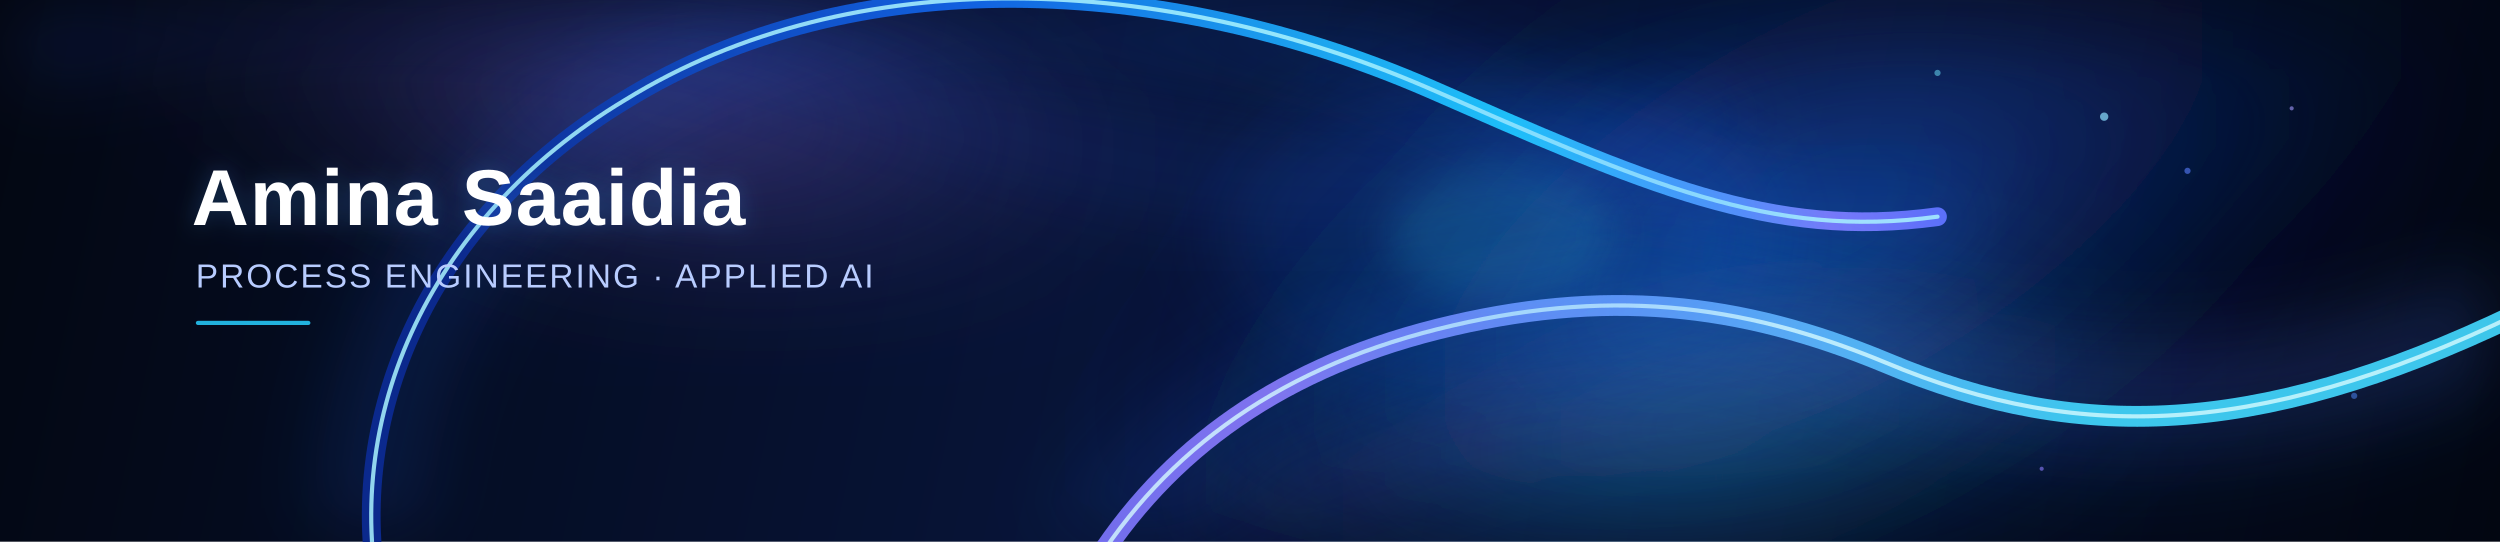
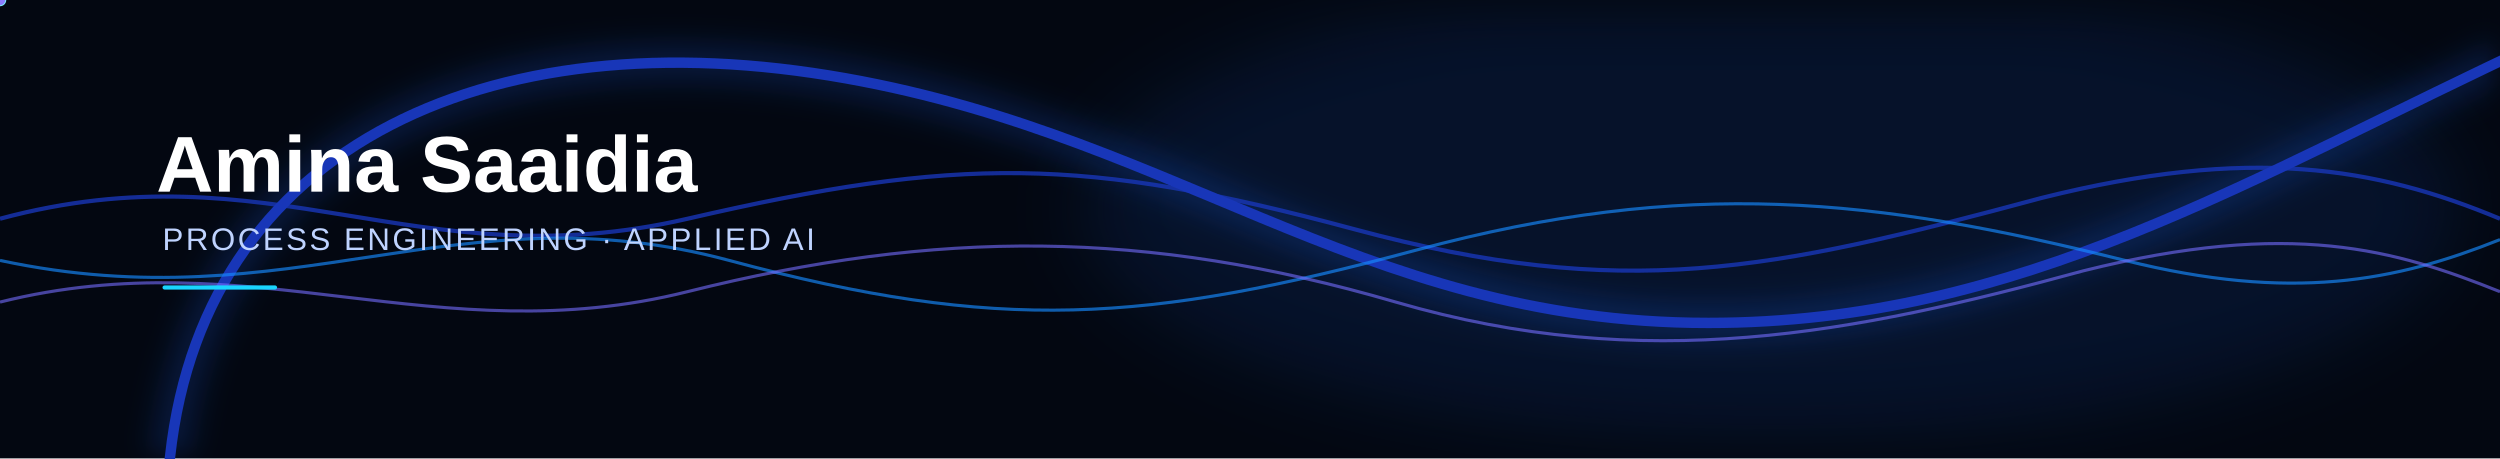
- <svg xmlns="http://www.w3.org/2000/svg" width="1200" height="260" viewBox="0 0 1200 260" fill="none">
+ <svg xmlns="http://www.w3.org/2000/svg" width="1200" height="220" viewBox="0 0 1200 220">
  <defs>
-     <linearGradient id="bg" x1="0" y1="0" x2="1200" y2="260" gradientUnits="userSpaceOnUse">
-       <stop stop-color="#030712" />
-       <stop offset="0.45" stop-color="#071438" />
-       <stop offset="1" stop-color="#020611" />
+     <linearGradient id="bg" x1="0" y1="0" x2="1200" y2="220">
+       <stop offset="0%" stop-color="#030711" />
+       <stop offset="45%" stop-color="#081542" />
+       <stop offset="100%" stop-color="#02050D" />
    </linearGradient>
-     <linearGradient id="blueFlow" x1="150" y1="240" x2="1050" y2="20" gradientUnits="userSpaceOnUse">
-       <stop stop-color="#102B91" />
-       <stop offset="0.42" stop-color="#1769E8" />
-       <stop offset="0.72" stop-color="#08B9E8" />
-       <stop offset="1" stop-color="#5B7CFF" />
+     <linearGradient id="line" x1="0" y1="0" x2="1200" y2="0">
+       <stop offset="0%" stop-color="#1836B8" />
+       <stop offset="35%" stop-color="#147BFF" />
+       <stop offset="65%" stop-color="#16CFFF" />
+       <stop offset="82%" stop-color="#8B7CFF" />
+       <stop offset="100%" stop-color="#1769E8" />
    </linearGradient>
-     <linearGradient id="violetFlow" x1="250" y1="30" x2="1000" y2="220" gradientUnits="userSpaceOnUse">
-       <stop stop-color="#315DFF" />
-       <stop offset="0.5" stop-color="#8C7CFF" />
-       <stop offset="1" stop-color="#42D9FF" />
-     </linearGradient>
-     <radialGradient id="blueGlow" cx="0" cy="0" r="1" gradientUnits="userSpaceOnUse" gradientTransform="translate(875 100) rotate(150) scale(430 180)">
-       <stop stop-color="#1769E8" stop-opacity="0.55" />
-       <stop offset="0.5" stop-color="#123FC0" stop-opacity="0.25" />
-       <stop offset="1" stop-color="#06112D" stop-opacity="0" />
-     </radialGradient>
-     <radialGradient id="violetGlow" cx="0" cy="0" r="1" gradientUnits="userSpaceOnUse" gradientTransform="translate(300 35) rotate(20) scale(300 90)">
-       <stop stop-color="#8C72FF" stop-opacity="0.45" />
-       <stop offset="1" stop-color="#8C72FF" stop-opacity="0" />
-     </radialGradient>
-     <radialGradient id="cyanGlow" cx="0" cy="0" r="1" gradientUnits="userSpaceOnUse" gradientTransform="translate(820 205) rotate(-20) scale(260 80)">
-       <stop stop-color="#35D9FF" stop-opacity="0.35" />
-       <stop offset="1" stop-color="#35D9FF" stop-opacity="0" />
-     </radialGradient>
-     <filter id="blur40" x="-50%" y="-50%" width="200%" height="200%">
-       <feGaussianBlur stdDeviation="40" />
+     <filter id="glow">
+       <feGaussianBlur stdDeviation="7" />
    </filter>
-     <filter id="blur20" x="-50%" y="-50%" width="200%" height="200%">
-       <feGaussianBlur stdDeviation="20" />
+     <filter id="softGlow">
+       <feGaussianBlur stdDeviation="18" />
    </filter>
-     <filter id="blur10" x="-50%" y="-50%" width="200%" height="200%">
-       <feGaussianBlur stdDeviation="10" />
-     </filter>
-     <filter id="textGlow" x="-50%" y="-50%" width="200%" height="200%">
-       <feGaussianBlur stdDeviation="5" />
-     </filter>
-     <linearGradient id="orbital" x1="250" y1="240" x2="1000" y2="20" gradientUnits="userSpaceOnUse">
-       <stop stop-color="#0C2A91" />
-       <stop offset="0.35" stop-color="#1265E8" />
-       <stop offset="0.65" stop-color="#22CFFF" />
-       <stop offset="0.82" stop-color="#7C7CFF" />
-       <stop offset="1" stop-color="#2E64FF" />
-     </linearGradient>
  </defs>
-   <rect width="1200" height="260" fill="url(#bg)" />
-   <ellipse cx="850" cy="105" rx="430" ry="180" fill="url(#blueGlow)" filter="url(#blur40)" />
-   <ellipse cx="310" cy="35" rx="300" ry="75" fill="url(#violetGlow)" filter="url(#blur40)" />
-   <ellipse cx="850" cy="220" rx="250" ry="75" fill="url(#cyanGlow)" filter="url(#blur40)" />
-   <path d="M -80 40        C 160 -20, 290 -5, 430 45        C 560 92, 680 105, 820 55" stroke="#315DFF" stroke-width="35" stroke-linecap="round" opacity="0.13" filter="url(#blur20)" />
-   <path d="M 600 245        C 730 185, 840 165, 1010 180        C 1100 188, 1170 165, 1260 130" stroke="#8C7CFF" stroke-width="32" stroke-linecap="round" opacity="0.12" filter="url(#blur20)" />
-   <path d="M 185 300        C 160 205, 205 105, 300 48        C 410 -20, 560 -12, 685 42        C 790 88, 850 115, 930 104" stroke="#146BFF" stroke-width="42" stroke-linecap="round" opacity="0.16" filter="url(#blur20)" />
-   <path d="M 185 300        C 160 205, 205 105, 300 48        C 410 -20, 560 -12, 685 42        C 790 88, 850 115, 930 104" stroke="url(#orbital)" stroke-width="9" stroke-linecap="round" opacity="0.95" />
-   <path d="M 185 300        C 160 205, 205 105, 300 48        C 410 -20, 560 -12, 685 42        C 790 88, 850 115, 930 104" stroke="#A9F3FF" stroke-width="2" stroke-linecap="round" opacity="0.85" />
-   <path d="M 520 280        C 555 220, 610 178, 690 158        C 770 138, 835 145, 905 174        C 1000 214, 1090 210, 1220 145" stroke="#1769E8" stroke-width="48" stroke-linecap="round" opacity="0.15" filter="url(#blur20)" />
-   <path d="M 520 280        C 555 220, 610 178, 690 158        C 770 138, 835 145, 905 174        C 1000 214, 1090 210, 1220 145" stroke="url(#violetFlow)" stroke-width="10" stroke-linecap="round" opacity="0.9" />
-   <path d="M 520 280        C 555 220, 610 178, 690 158        C 770 138, 835 145, 905 174        C 1000 214, 1090 210, 1220 145" stroke="#D4FAFF" stroke-width="2" stroke-linecap="round" opacity="0.8" />
-   <ellipse cx="720" cy="112" rx="135" ry="75" fill="#087BFF" opacity="0.14" filter="url(#blur20)" />
-   <ellipse cx="720" cy="112" rx="55" ry="32" fill="#35D9FF" opacity="0.16" filter="url(#blur10)" />
-   <circle cx="1010" cy="56" r="2" fill="#8BDFFF" opacity="0.7" />
-   <circle cx="1050" cy="82" r="1.5" fill="#587DFF" opacity="0.6" />
-   <circle cx="1100" cy="52" r="1" fill="#A59AFF" opacity="0.6" />
-   <circle cx="930" cy="35" r="1.5" fill="#6DE8FF" opacity="0.5" />
-   <circle cx="1130" cy="190" r="1.5" fill="#4E8CFF" opacity="0.5" />
-   <circle cx="980" cy="225" r="1" fill="#8C7CFF" opacity="0.6" />
-   <text x="92" y="108" fill="#4DA9FF" opacity="0.25" filter="url(#textGlow)" font-family="Arial, Helvetica, sans-serif" font-size="38" font-weight="600" letter-spacing="0.5">
+   <rect width="1200" height="220" fill="url(#bg)" />
+   <ellipse cx="850" cy="100" rx="330" ry="110" fill="#1265E8" opacity="0.12" filter="url(#softGlow)">
+     <animate attributeName="cx" values="780;850;920;850;780" dur="10s" repeatCount="indefinite" />
+   </ellipse>
+   <path d="M80 250        C80 80 220 10 390 35        C560 60 650 155 820 155        C970 155 1080 85 1220 20" fill="none" stroke="#1769FF" stroke-width="18" opacity="0.18" filter="url(#glow)">
+     <animate attributeName="d" dur="8s" repeatCount="indefinite" values="       M80 250 C80 80 220 10 390 35 C560 60 650 155 820 155 C970 155 1080 85 1220 20;       M80 250 C80 90 220 25 390 50 C560 75 650 135 820 140 C970 145 1080 105 1220 35;       M80 250 C80 80 220 10 390 35 C560 60 650 155 820 155 C970 155 1080 85 1220 20" />
+   </path>
+   <path d="M80 250        C80 80 220 10 390 35        C560 60 650 155 820 155        C970 155 1080 85 1220 20" fill="none" stroke="url(#line)" stroke-width="5" stroke-linecap="round">
+     <animate attributeName="d" dur="8s" repeatCount="indefinite" values="       M80 250 C80 80 220 10 390 35 C560 60 650 155 820 155 C970 155 1080 85 1220 20;       M80 250 C80 90 220 25 390 50 C560 75 650 135 820 140 C970 145 1080 105 1220 35;       M80 250 C80 80 220 10 390 35 C560 60 650 155 820 155 C970 155 1080 85 1220 20" />
+   </path>
+   <path d="M0 105        C130 70 200 135 330 105        C460 75 520 75 650 110        C780 145 850 130 980 95        C1080 70 1140 80 1200 105" fill="none" stroke="url(#line)" stroke-width="2" opacity="0.8">
+     <animate attributeName="d" dur="6s" repeatCount="indefinite" values="       M0 105 C130 70 200 135 330 105 C460 75 520 75 650 110 C780 145 850 130 980 95 C1080 70 1140 80 1200 105;       M0 105 C130 135 200 75 330 110 C460 145 520 130 650 95 C780 70 850 80 980 105 C1080 135 1140 75 1200 105;       M0 105 C130 70 200 135 330 105 C460 75 520 75 650 110 C780 145 850 130 980 95 C1080 70 1140 80 1200 105" />
+   </path>
+   <path d="M0 125        C140 155 220 90 350 125        C480 160 550 155 680 120        C810 85 900 95 1020 125        C1100 145 1150 135 1200 115" fill="none" stroke="#168BFF" stroke-width="1.5" opacity="0.65">
+     <animate attributeName="d" dur="7s" repeatCount="indefinite" values="       M0 125 C140 155 220 90 350 125 C480 160 550 155 680 120 C810 85 900 95 1020 125 C1100 145 1150 135 1200 115;       M0 125 C140 90 220 155 350 120 C480 85 550 95 680 125 C810 145 900 135 1020 115 C1100 90 1150 155 1200 125;       M0 125 C140 155 220 90 350 125 C480 160 550 155 680 120 C810 85 900 95 1020 125 C1100 145 1150 135 1200 115" />
+   </path>
+   <path d="M0 145        C120 115 210 170 330 140        C450 110 550 110 670 145        C790 180 890 160 1000 130        C1100 105 1150 120 1200 140" fill="none" stroke="#756CFF" stroke-width="1.5" opacity="0.6">
+     <animate attributeName="d" dur="9s" repeatCount="indefinite" values="       M0 145 C120 115 210 170 330 140 C450 110 550 110 670 145 C790 180 890 160 1000 130 C1100 105 1150 120 1200 140;       M0 145 C120 175 210 110 330 150 C450 180 550 160 670 125 C790 95 890 120 1000 150 C1100 175 1150 110 1200 145;       M0 145 C120 115 210 170 330 140 C450 110 550 110 670 145 C790 180 890 160 1000 130 C1100 105 1150 120 1200 140" />
+   </path>
+   <circle r="3" fill="#7DEBFF">
+     <animateMotion dur="5s" repeatCount="indefinite" path="M0 105 C130 70 200 135 330 105 C460 75 520 75 650 110 C780 145 850 130 980 95 C1080 70 1140 80 1200 105" />
+   </circle>
+   <circle r="2.5" fill="#8C7CFF">
+     <animateMotion dur="7s" repeatCount="indefinite" path="M1200 125 C1100 145 1150 135 1020 125 C900 95 810 85 680 120 C550 155 480 160 350 125 C220 90 140 155 0 125" />
+   </circle>
+   <text x="75" y="92" fill="white" font-family="Arial, Helvetica, sans-serif" font-size="38" font-weight="600">
    Amina Saaidia
  </text>
-   <text x="92" y="108" fill="#FFFFFF" font-family="Arial, Helvetica, sans-serif" font-size="38" font-weight="600" letter-spacing="0.5">
-     Amina Saaidia
+   <text x="78" y="120" fill="#BFD3FF" font-family="Arial, Helvetica, sans-serif" font-size="15" letter-spacing="1.2">
+     PROCESS ENGINEERING · APPLIED AI
  </text>
-   <text x="94" y="138" fill="#B8CCFF" font-family="Arial, Helvetica, sans-serif" font-size="16" font-weight="400" letter-spacing="1">
-     PROCESS ENGINEERING  ·  APPLIED AI
-   </text>
-   <rect x="94" y="154" width="55" height="2" rx="1" fill="#27CFFF" opacity="0.85" />
+   <rect x="78" y="137" width="55" height="2" rx="1" fill="#19D5FF" />
</svg>
